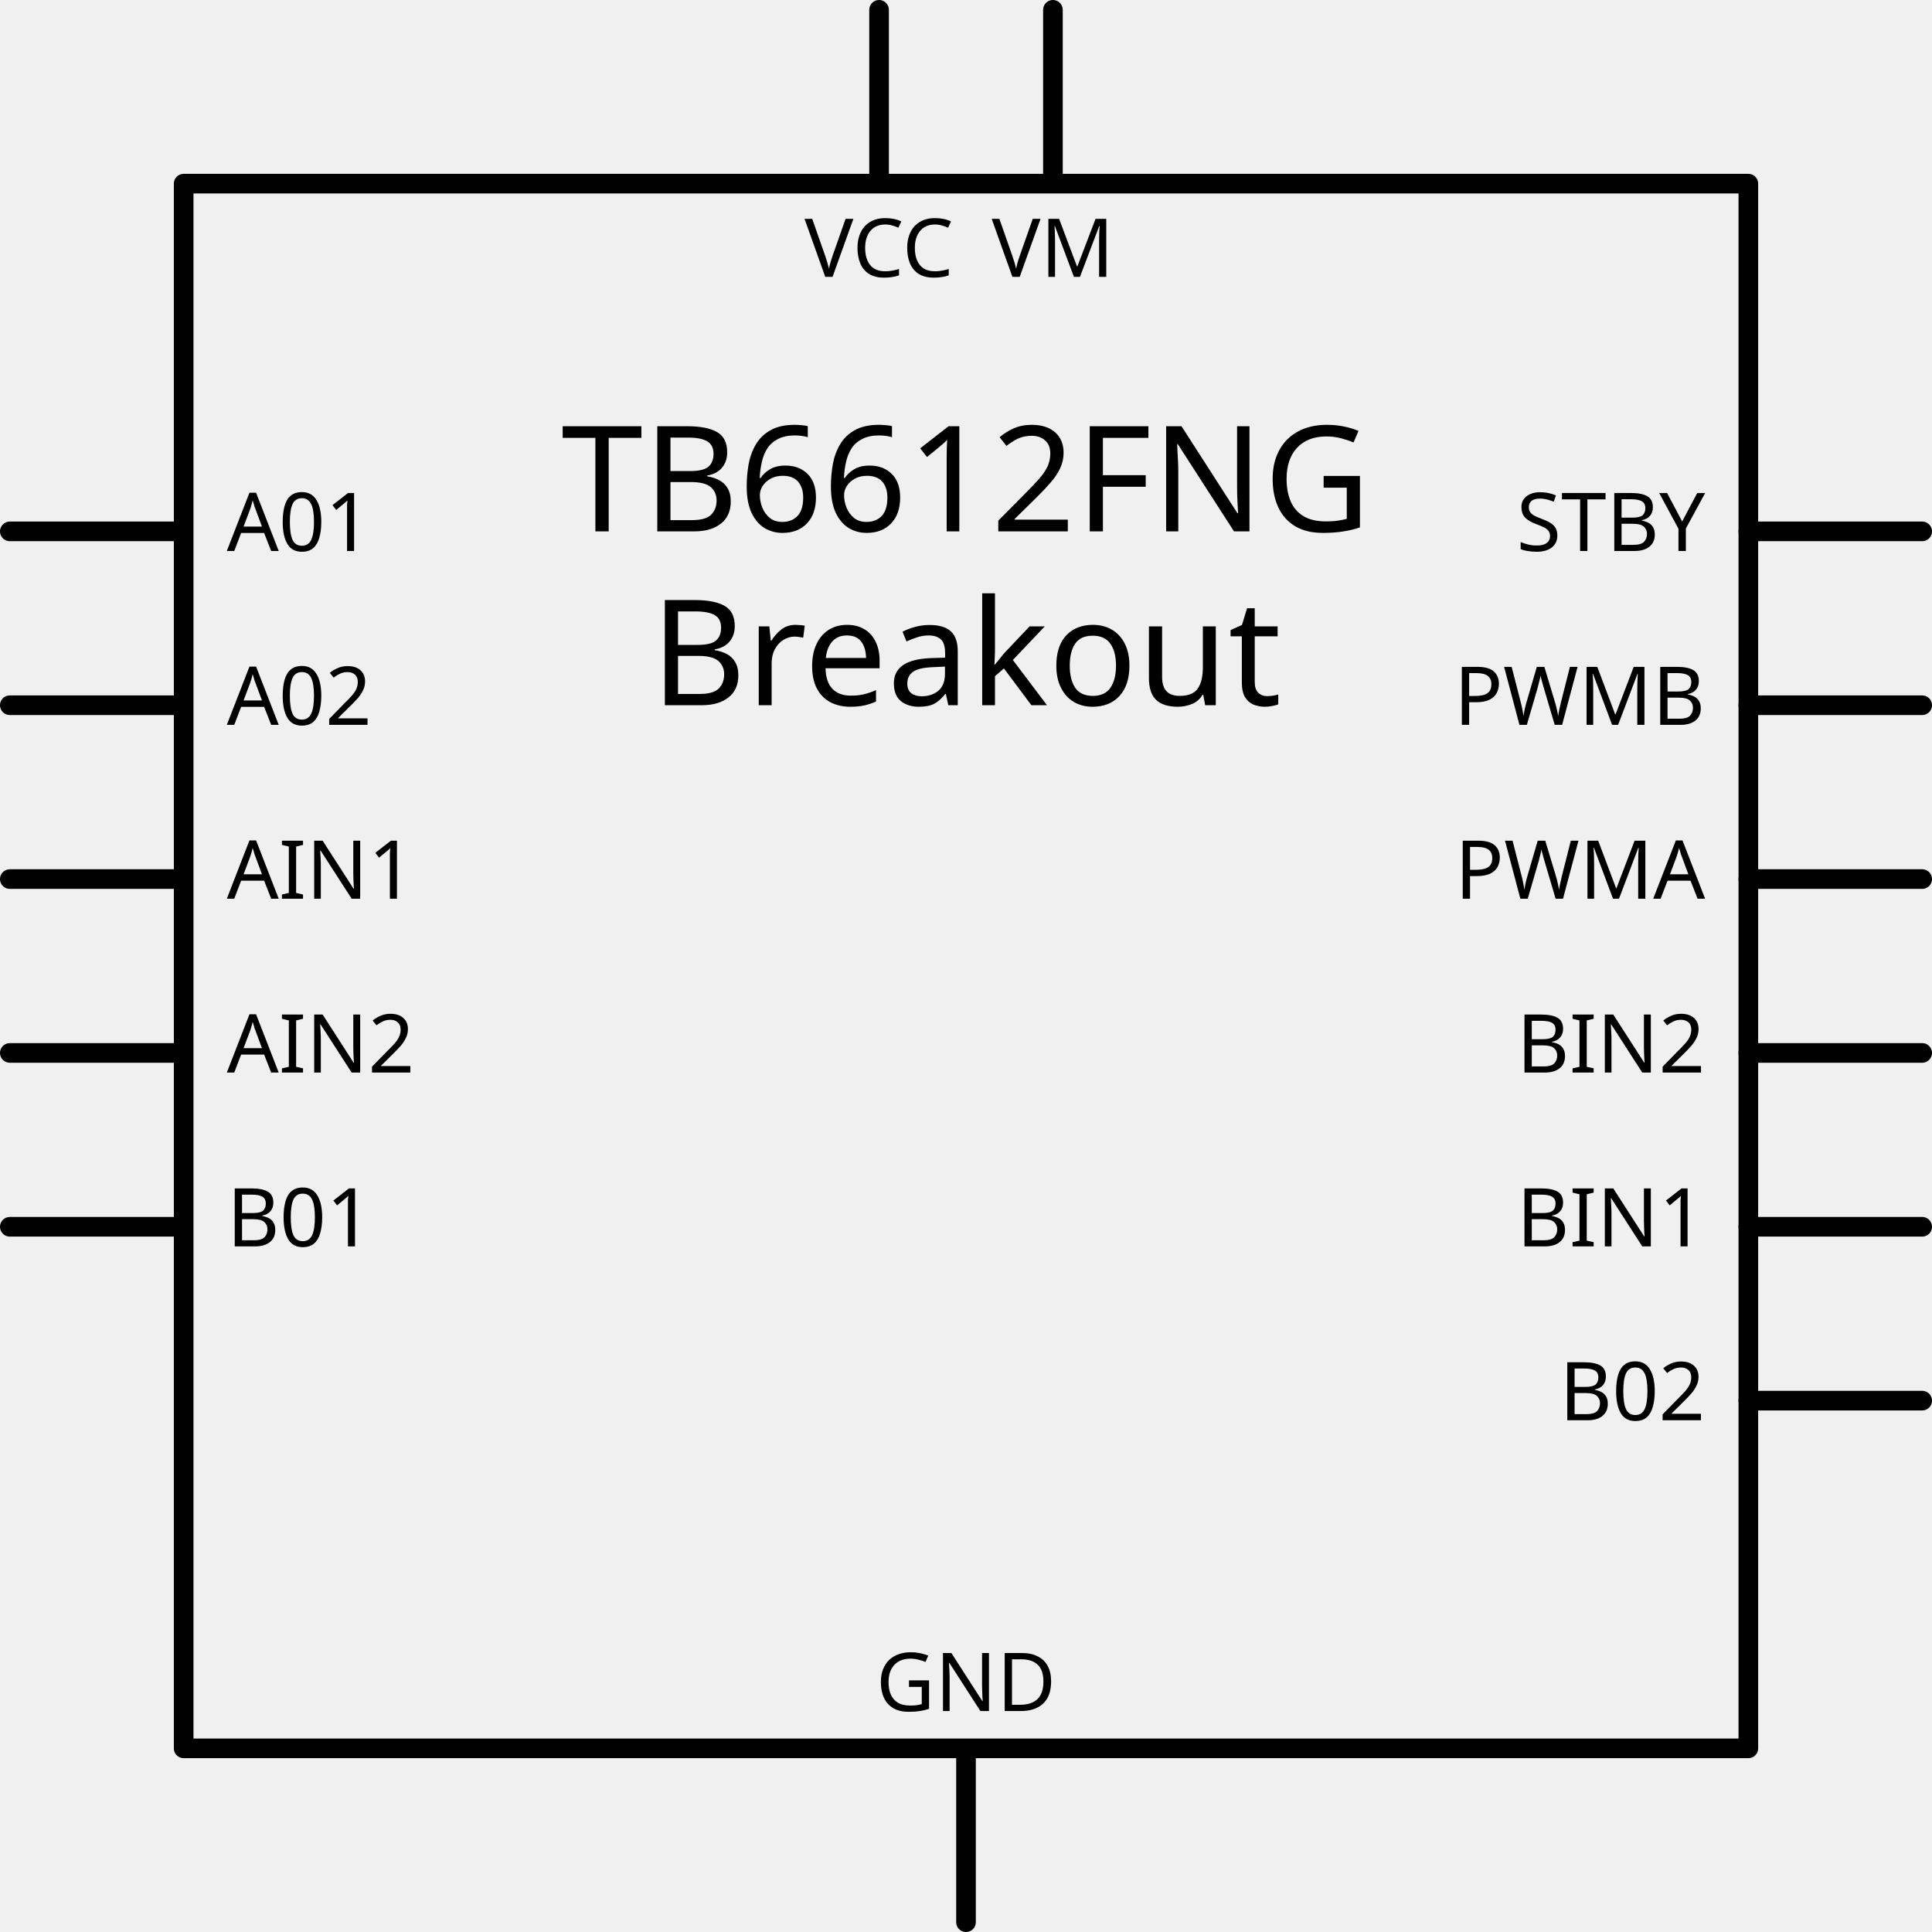
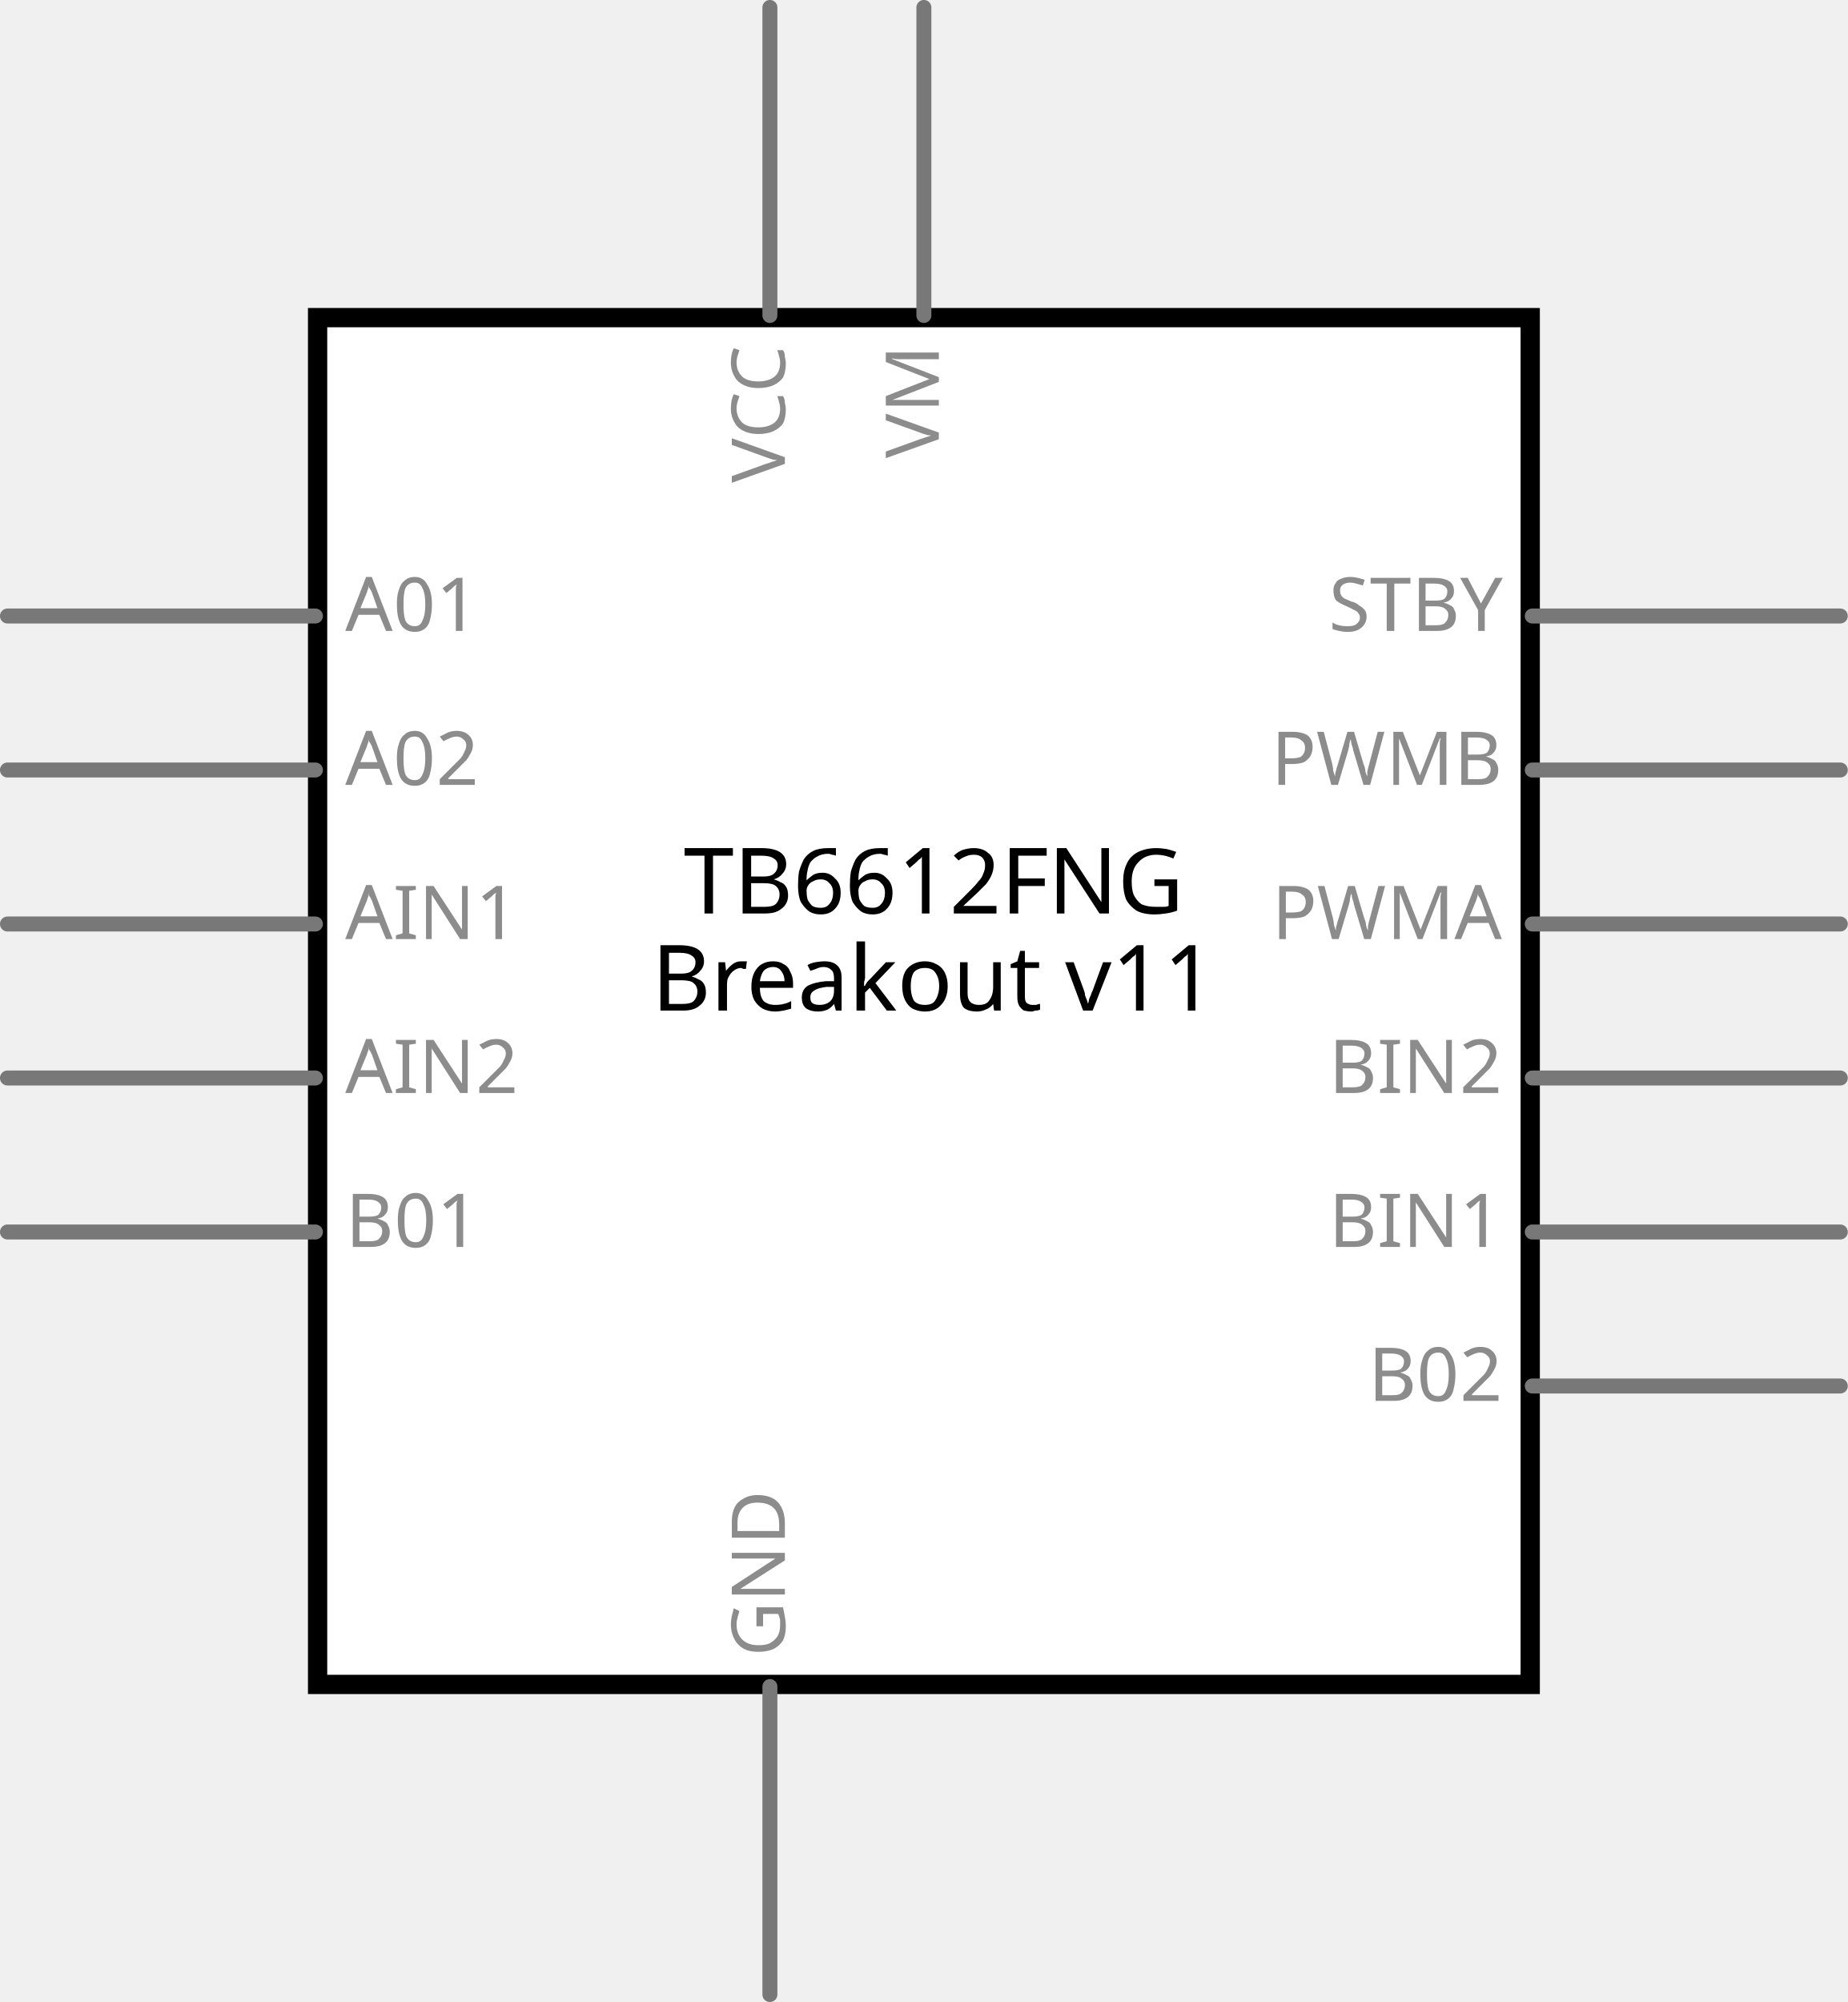
- <svg xmlns="http://www.w3.org/2000/svg" width="3.281in" x="0in" version="1.2" y="0in" height="3.281in" viewBox="0 0 236.258 236.258" baseProfile="tiny">
+ <svg xmlns="http://www.w3.org/2000/svg" version="1.2" baseProfile="tiny" x="0in" y="0in" width="1.2in" height="1.3in" viewBox="0 0 30.48 33.02">
  <g id="schematic">
-     <rect width="191.339" x="22.46" y="22.46" fill="none" height="191.339" stroke="#000000" stroke-linejoin="round" stroke-linecap="round" stroke-width="2.4" />
-     <text x="118.129" y="64.98" font-family="DroidSans" fill="#000000" text-anchor="middle" stroke="none" id="label" font-size="18">TB6612FNG</text>
-     <text x="118.129" y="86.239" font-family="DroidSans" fill="#000000" text-anchor="middle" stroke="none" id="label" font-size="18">Breakout</text>
-     <line fill="none" stroke="#000000" stroke-linejoin="round" stroke-linecap="round" y1="64.98" stroke-width="2.4" x1="1.2" y2="64.98" x2="21.26" />
-     <rect width="21.26" x="0" y="63.779" fill="none" height="2.4" id="connector10pin" stroke-width="0" connectorName="A01" />
-     <rect width="2.4" x="0" y="63.779" fill="none" height="2.4" id="connector10terminal" stroke-width="0" />
-     <text x="27.74" y="67.379" font-family="DroidSans" fill="#000000" text-anchor="start" stroke="none" id="label10" font-size="9.936">A01</text>
-     <line fill="none" stroke="#000000" stroke-linejoin="round" stroke-linecap="round" y1="86.239" stroke-width="2.4" x1="1.2" y2="86.239" x2="21.26" />
-     <rect width="21.26" x="0" y="85.039" fill="none" height="2.4" id="connector9pin" stroke-width="0" connectorName="A02" />
-     <rect width="2.4" x="0" y="85.039" fill="none" height="2.4" id="connector9terminal" stroke-width="0" />
-     <text x="27.74" y="88.639" font-family="DroidSans" fill="#000000" text-anchor="start" stroke="none" id="label9" font-size="9.936">A02</text>
-     <line fill="none" stroke="#000000" stroke-linejoin="round" stroke-linecap="round" y1="107.499" stroke-width="2.4" x1="1.2" y2="107.499" x2="21.26" />
-     <rect width="21.26" x="0" y="106.299" fill="none" height="2.4" id="connector16pin" stroke-width="0" connectorName="AIN1" />
-     <rect width="2.4" x="0" y="106.299" fill="none" height="2.4" id="connector16terminal" stroke-width="0" />
-     <text x="27.74" y="109.899" font-family="DroidSans" fill="#000000" text-anchor="start" stroke="none" id="label16" font-size="9.936">AIN1</text>
-     <line fill="none" stroke="#000000" stroke-linejoin="round" stroke-linecap="round" y1="128.759" stroke-width="2.4" x1="1.2" y2="128.759" x2="21.26" />
-     <rect width="21.26" x="0" y="127.559" fill="none" height="2.4" id="connector15pin" stroke-width="0" connectorName="AIN2" />
-     <rect width="2.4" x="0" y="127.559" fill="none" height="2.4" id="connector15terminal" stroke-width="0" />
-     <text x="27.74" y="131.159" font-family="DroidSans" fill="#000000" text-anchor="start" stroke="none" id="label15" font-size="9.936">AIN2</text>
-     <line fill="none" stroke="#000000" stroke-linejoin="round" stroke-linecap="round" y1="150.019" stroke-width="2.4" x1="1.2" y2="150.019" x2="21.26" />
-     <rect width="21.26" x="0" y="148.819" fill="none" height="2.4" id="connector7pin" stroke-width="0" connectorName="B01" />
-     <rect width="2.4" x="0" y="148.819" fill="none" height="2.4" id="connector7terminal" stroke-width="0" />
-     <text x="27.74" y="152.419" font-family="DroidSans" fill="#000000" text-anchor="start" stroke="none" id="label7" font-size="9.936">B01</text>
-     <line fill="none" stroke="#000000" stroke-linejoin="round" stroke-linecap="round" y1="64.98" stroke-width="2.4" x1="213.798" y2="64.98" x2="235.058" />
-     <rect width="21.26" x="214.998" y="63.779" fill="none" connectorname="STBY" height="2.4" id="connector17pin" stroke-width="0" />
-     <rect width="2.4" x="233.858" y="63.779" fill="none" height="2.4" id="connector17terminal" stroke-width="0" />
-     <text x="208.518" y="67.379" font-family="DroidSans" fill="#000000" text-anchor="end" stroke="none" id="label17" font-size="9.936">STBY</text>
-     <line fill="none" stroke="#000000" stroke-linejoin="round" stroke-linecap="round" y1="86.239" stroke-width="2.4" x1="213.798" y2="86.239" x2="235.058" />
-     <rect width="21.26" x="214.998" y="85.039" fill="none" connectorname="PWMB" height="2.4" id="connector20pin" stroke-width="0" />
-     <rect width="2.4" x="233.858" y="85.039" fill="none" height="2.4" id="connector20terminal" stroke-width="0" />
-     <text x="208.518" y="88.639" font-family="DroidSans" fill="#000000" text-anchor="end" stroke="none" id="label20" font-size="9.936">PWMB</text>
-     <line fill="none" stroke="#000000" stroke-linejoin="round" stroke-linecap="round" y1="107.499" stroke-width="2.4" x1="213.798" y2="107.499" x2="235.058" />
-     <rect width="21.26" x="214.998" y="106.299" fill="none" connectorname="PWMA" height="2.4" id="connector14pin" stroke-width="0" />
-     <rect width="2.4" x="233.858" y="106.299" fill="none" height="2.4" id="connector14terminal" stroke-width="0" />
-     <text x="208.518" y="109.899" font-family="DroidSans" fill="#000000" text-anchor="end" stroke="none" id="label14" font-size="9.936">PWMA</text>
-     <line fill="none" stroke="#000000" stroke-linejoin="round" stroke-linecap="round" y1="128.759" stroke-width="2.4" x1="213.798" y2="128.759" x2="235.058" />
-     <rect width="21.26" x="214.998" y="127.559" fill="none" connectorname="BIN2" height="2.4" id="connector19pin" stroke-width="0" />
-     <rect width="2.4" x="233.858" y="127.559" fill="none" height="2.4" id="connector19terminal" stroke-width="0" />
-     <text x="208.518" y="131.159" font-family="DroidSans" fill="#000000" text-anchor="end" stroke="none" id="label19" font-size="9.936">BIN2</text>
-     <line fill="none" stroke="#000000" stroke-linejoin="round" stroke-linecap="round" y1="150.019" stroke-width="2.4" x1="213.798" y2="150.019" x2="235.058" />
-     <rect width="21.26" x="214.998" y="148.819" fill="none" connectorname="BIN1" height="2.4" id="connector18pin" stroke-width="0" />
-     <rect width="2.4" x="233.858" y="148.819" fill="none" height="2.4" id="connector18terminal" stroke-width="0" />
-     <text x="208.518" y="152.419" font-family="DroidSans" fill="#000000" text-anchor="end" stroke="none" id="label18" font-size="9.936">BIN1</text>
-     <line fill="none" stroke="#000000" stroke-linejoin="round" stroke-linecap="round" y1="171.279" stroke-width="2.4" x1="213.798" y2="171.279" x2="235.058" />
-     <rect width="21.26" x="214.998" y="170.078" fill="none" connectorname="B02" height="2.4" id="connector8pin" stroke-width="0" />
-     <rect width="2.4" x="233.858" y="170.078" fill="none" height="2.4" id="connector8terminal" stroke-width="0" />
-     <text x="208.518" y="173.678" font-family="DroidSans" fill="#000000" text-anchor="end" stroke="none" id="label8" font-size="9.936">B02</text>
-     <line fill="none" stroke="#000000" stroke-linejoin="round" stroke-linecap="round" y1="1.2" stroke-width="2.4" x1="107.499" y2="21.26" x2="107.499" />
-     <rect width="2.4" x="106.299" y="0" fill="none" connectorname="VCC" height="21.26" id="connector12pin" stroke-width="0" />
-     <rect width="2.4" x="106.299" y="0" fill="none" height="0" id="connector12terminal" stroke-width="0" />
-     <text x="107.499" y="33.86" font-family="DroidSans" fill="#000000" text-anchor="middle" stroke="none" id="label12" font-size="9.936">VCC</text>
-     <line fill="none" stroke="#000000" stroke-linejoin="round" stroke-linecap="round" y1="1.2" stroke-width="2.4" x1="128.759" y2="21.26" x2="128.759" />
-     <rect width="2.4" x="127.559" y="0" fill="none" connectorname="VM" height="21.26" id="connector13pin" stroke-width="0" />
-     <rect width="2.4" x="127.559" y="0" fill="none" height="0" id="connector13terminal" stroke-width="0" />
-     <text x="128.759" y="33.86" font-family="DroidSans" fill="#000000" text-anchor="middle" stroke="none" id="label13" font-size="9.936">VM</text>
-     <line fill="none" stroke="#000000" stroke-linejoin="round" stroke-linecap="round" y1="214.998" stroke-width="2.4" x1="118.129" y2="235.058" x2="118.129" />
-     <rect width="2.4" x="116.929" y="214.998" fill="none" connectorname="GND" height="21.26" id="connector6pin" stroke-width="0" />
-     <rect width="2.4" x="116.929" y="236.258" fill="none" height="0" id="connector6terminal" stroke-width="0" />
-     <text x="118.129" y="209.238" font-family="DroidSans" fill="#000000" text-anchor="middle" stroke="none" id="label6" font-size="9.936">GND</text>
-     <rect width="2.4" x="116.929" y="214.998" fill="none" connectorname="GND" height="21.26" id="connector11pin" stroke-width="0" />
-     <rect width="2.4" x="116.929" y="236.258" fill="none" height="0" id="connector11terminal" stroke-width="0" />
-     <rect width="2.4" x="116.929" y="214.998" fill="none" connectorname="GND" height="21.26" id="connector21pin" stroke-width="0" />
-     <rect width="2.4" x="116.929" y="236.258" fill="none" height="0" id="connector21terminal" stroke-width="0" />
+     <rect class="interior rect" x="5.239" y="5.239" width="20.003" height="22.543" fill="#FFFFFF" stroke="#000000" stroke-width="0.318" stroke-linecap="round" />
+     <line class="pin" x1="25.276" y1="10.16" x2="30.357" y2="10.16" fill="none" stroke="#787878" stroke-width="0.247" stroke-linecap="round" id="connector17pin" />
+     <text class="text" font-family="'Droid Sans'" stroke="none" stroke-width="0" fill="#8c8c8c" font-size="1.235" x="24.783" y="10.407" text-anchor="end">STBY</text>
+     <rect class="terminal" x="30.357" y="10.037" width="0.247" height="0.247" fill="none" stroke="none" stroke-width="0" id="connector17terminal" />
+     <line class="pin" x1="25.276" y1="12.7" x2="30.357" y2="12.7" fill="none" stroke="#787878" stroke-width="0.247" stroke-linecap="round" id="connector20pin" />
+     <text class="text" font-family="'Droid Sans'" stroke="none" stroke-width="0" fill="#8c8c8c" font-size="1.235" x="24.783" y="12.947" text-anchor="end">PWMB</text>
+     <rect class="terminal" x="30.357" y="12.576" width="0.247" height="0.247" fill="none" stroke="none" stroke-width="0" id="connector20terminal" />
+     <line class="pin" x1="25.276" y1="15.24" x2="30.357" y2="15.24" fill="none" stroke="#787878" stroke-width="0.247" stroke-linecap="round" id="connector14pin" />
+     <text class="text" font-family="'Droid Sans'" stroke="none" stroke-width="0" fill="#8c8c8c" font-size="1.235" x="24.783" y="15.487" text-anchor="end">PWMA</text>
+     <rect class="terminal" x="30.357" y="15.117" width="0.247" height="0.247" fill="none" stroke="none" stroke-width="0" id="connector14terminal" />
+     <line class="pin" x1="25.276" y1="17.78" x2="30.357" y2="17.78" fill="none" stroke="#787878" stroke-width="0.247" stroke-linecap="round" id="connector19pin" />
+     <text class="text" font-family="'Droid Sans'" stroke="none" stroke-width="0" fill="#8c8c8c" font-size="1.235" x="24.783" y="18.027" text-anchor="end">BIN2</text>
+     <rect class="terminal" x="30.357" y="17.657" width="0.247" height="0.247" fill="none" stroke="none" stroke-width="0" id="connector19terminal" />
+     <line class="pin" x1="25.276" y1="20.32" x2="30.357" y2="20.32" fill="none" stroke="#787878" stroke-width="0.247" stroke-linecap="round" id="connector18pin" />
+     <text class="text" font-family="'Droid Sans'" stroke="none" stroke-width="0" fill="#8c8c8c" font-size="1.235" x="24.783" y="20.567" text-anchor="end">BIN1</text>
+     <rect class="terminal" x="30.357" y="20.197" width="0.247" height="0.247" fill="none" stroke="none" stroke-width="0" id="connector18terminal" />
+     <line class="pin" x1="25.276" y1="22.86" x2="30.357" y2="22.86" fill="none" stroke="#787878" stroke-width="0.247" stroke-linecap="round" id="connector8pin" />
+     <text class="text" font-family="'Droid Sans'" stroke="none" stroke-width="0" fill="#8c8c8c" font-size="1.235" x="24.783" y="23.107" text-anchor="end">B02</text>
+     <rect class="terminal" x="30.357" y="22.736" width="0.247" height="0.247" fill="none" stroke="none" stroke-width="0" id="connector8terminal" />
+     <line class="pin" x1="0.123" y1="10.16" x2="5.203" y2="10.16" fill="none" stroke="#787878" stroke-width="0.247" stroke-linecap="round" id="connector10pin" />
+     <text class="text" font-family="'Droid Sans'" stroke="none" stroke-width="0" fill="#8c8c8c" font-size="1.235" x="5.697" y="10.407" text-anchor="start">A01</text>
+     <rect class="terminal" x="-0.123" y="10.037" width="0.247" height="0.247" fill="none" stroke="none" stroke-width="0" id="connector10terminal" />
+     <line class="pin" x1="0.123" y1="12.7" x2="5.203" y2="12.7" fill="none" stroke="#787878" stroke-width="0.247" stroke-linecap="round" id="connector9pin" />
+     <text class="text" font-family="'Droid Sans'" stroke="none" stroke-width="0" fill="#8c8c8c" font-size="1.235" x="5.697" y="12.947" text-anchor="start">A02</text>
+     <rect class="terminal" x="-0.123" y="12.576" width="0.247" height="0.247" fill="none" stroke="none" stroke-width="0" id="connector9terminal" />
+     <line class="pin" x1="0.123" y1="15.24" x2="5.203" y2="15.24" fill="none" stroke="#787878" stroke-width="0.247" stroke-linecap="round" id="connector16pin" />
+     <text class="text" font-family="'Droid Sans'" stroke="none" stroke-width="0" fill="#8c8c8c" font-size="1.235" x="5.697" y="15.487" text-anchor="start">AIN1</text>
+     <rect class="terminal" x="-0.123" y="15.117" width="0.247" height="0.247" fill="none" stroke="none" stroke-width="0" id="connector16terminal" />
+     <line class="pin" x1="0.123" y1="17.78" x2="5.203" y2="17.78" fill="none" stroke="#787878" stroke-width="0.247" stroke-linecap="round" id="connector15pin" />
+     <text class="text" font-family="'Droid Sans'" stroke="none" stroke-width="0" fill="#8c8c8c" font-size="1.235" x="5.697" y="18.027" text-anchor="start">AIN2</text>
+     <rect class="terminal" x="-0.123" y="17.657" width="0.247" height="0.247" fill="none" stroke="none" stroke-width="0" id="connector15terminal" />
+     <line class="pin" x1="0.123" y1="20.32" x2="5.203" y2="20.32" fill="none" stroke="#787878" stroke-width="0.247" stroke-linecap="round" id="connector7pin" />
+     <text class="text" font-family="'Droid Sans'" stroke="none" stroke-width="0" fill="#8c8c8c" font-size="1.235" x="5.697" y="20.567" text-anchor="start">B01</text>
+     <rect class="terminal" x="-0.123" y="20.197" width="0.247" height="0.247" fill="none" stroke="none" stroke-width="0" id="connector7terminal" />
+     <line class="pin" x1="12.7" y1="27.817" x2="12.7" y2="32.897" fill="none" stroke="none" stroke-width="0" stroke-linecap="round" id="connector6pin" />
+     <rect class="terminal" x="12.576" y="32.897" width="0.247" height="0.247" fill="none" stroke="none" stroke-width="0" id="connector6terminal" />
+     <line class="pin" x1="12.7" y1="27.817" x2="12.7" y2="32.897" fill="none" stroke="none" stroke-width="0" stroke-linecap="round" id="connector11pin" />
+     <rect class="terminal" x="12.576" y="32.897" width="0.247" height="0.247" fill="none" stroke="none" stroke-width="0" id="connector11terminal" />
+     <line class="pin" x1="12.7" y1="27.817" x2="12.7" y2="32.897" fill="none" stroke="#787878" stroke-width="0.247" stroke-linecap="round" id="connector21pin" />
+     <g transform="translate(12.9469,27.3226)">
+       <g transform="rotate(270)">
+         <text class="text" font-family="'Droid Sans'" stroke="none" stroke-width="0" fill="#8c8c8c" font-size="1.235" x="0" y="0" text-anchor="start">GND</text>
+       </g>
+     </g>
+     <rect class="terminal" x="12.576" y="32.897" width="0.247" height="0.247" fill="none" stroke="none" stroke-width="0" id="connector21terminal" />
+     <line class="pin" x1="12.7" y1="0.123" x2="12.7" y2="5.203" fill="none" stroke="#787878" stroke-width="0.247" stroke-linecap="round" id="connector12pin" />
+     <g transform="translate(12.9469,5.69736)">
+       <g transform="rotate(270)">
+         <text class="text" font-family="'Droid Sans'" stroke="none" stroke-width="0" fill="#8c8c8c" font-size="1.235" x="0" y="0" text-anchor="end">VCC</text>
+       </g>
+     </g>
+     <rect class="terminal" x="12.576" y="-0.123" width="0.247" height="0.247" fill="none" stroke="none" stroke-width="0" id="connector12terminal" />
+     <line class="pin" x1="15.24" y1="0.123" x2="15.24" y2="5.203" fill="none" stroke="#787878" stroke-width="0.247" stroke-linecap="round" id="connector13pin" />
+     <g transform="translate(15.4869,5.69736)">
+       <g transform="rotate(270)">
+         <text class="text" font-family="'Droid Sans'" stroke="none" stroke-width="0" fill="#8c8c8c" font-size="1.235" x="0" y="0" text-anchor="end">VM</text>
+       </g>
+     </g>
+     <rect class="terminal" x="15.117" y="-0.123" width="0.247" height="0.247" fill="none" stroke="none" stroke-width="0" id="connector13terminal" />
+     <text class="text" id="label" font-family="'Droid Sans'" stroke="none" stroke-width="0" fill="#000000" font-size="1.499" x="15.399" y="15.069" text-anchor="middle">TB6612FNG</text>
+     <text class="text" id="label" font-family="'Droid Sans'" stroke="none" stroke-width="0" fill="#000000" font-size="1.499" x="15.399" y="16.669" text-anchor="middle">Breakout v11</text>
  </g>
</svg>
